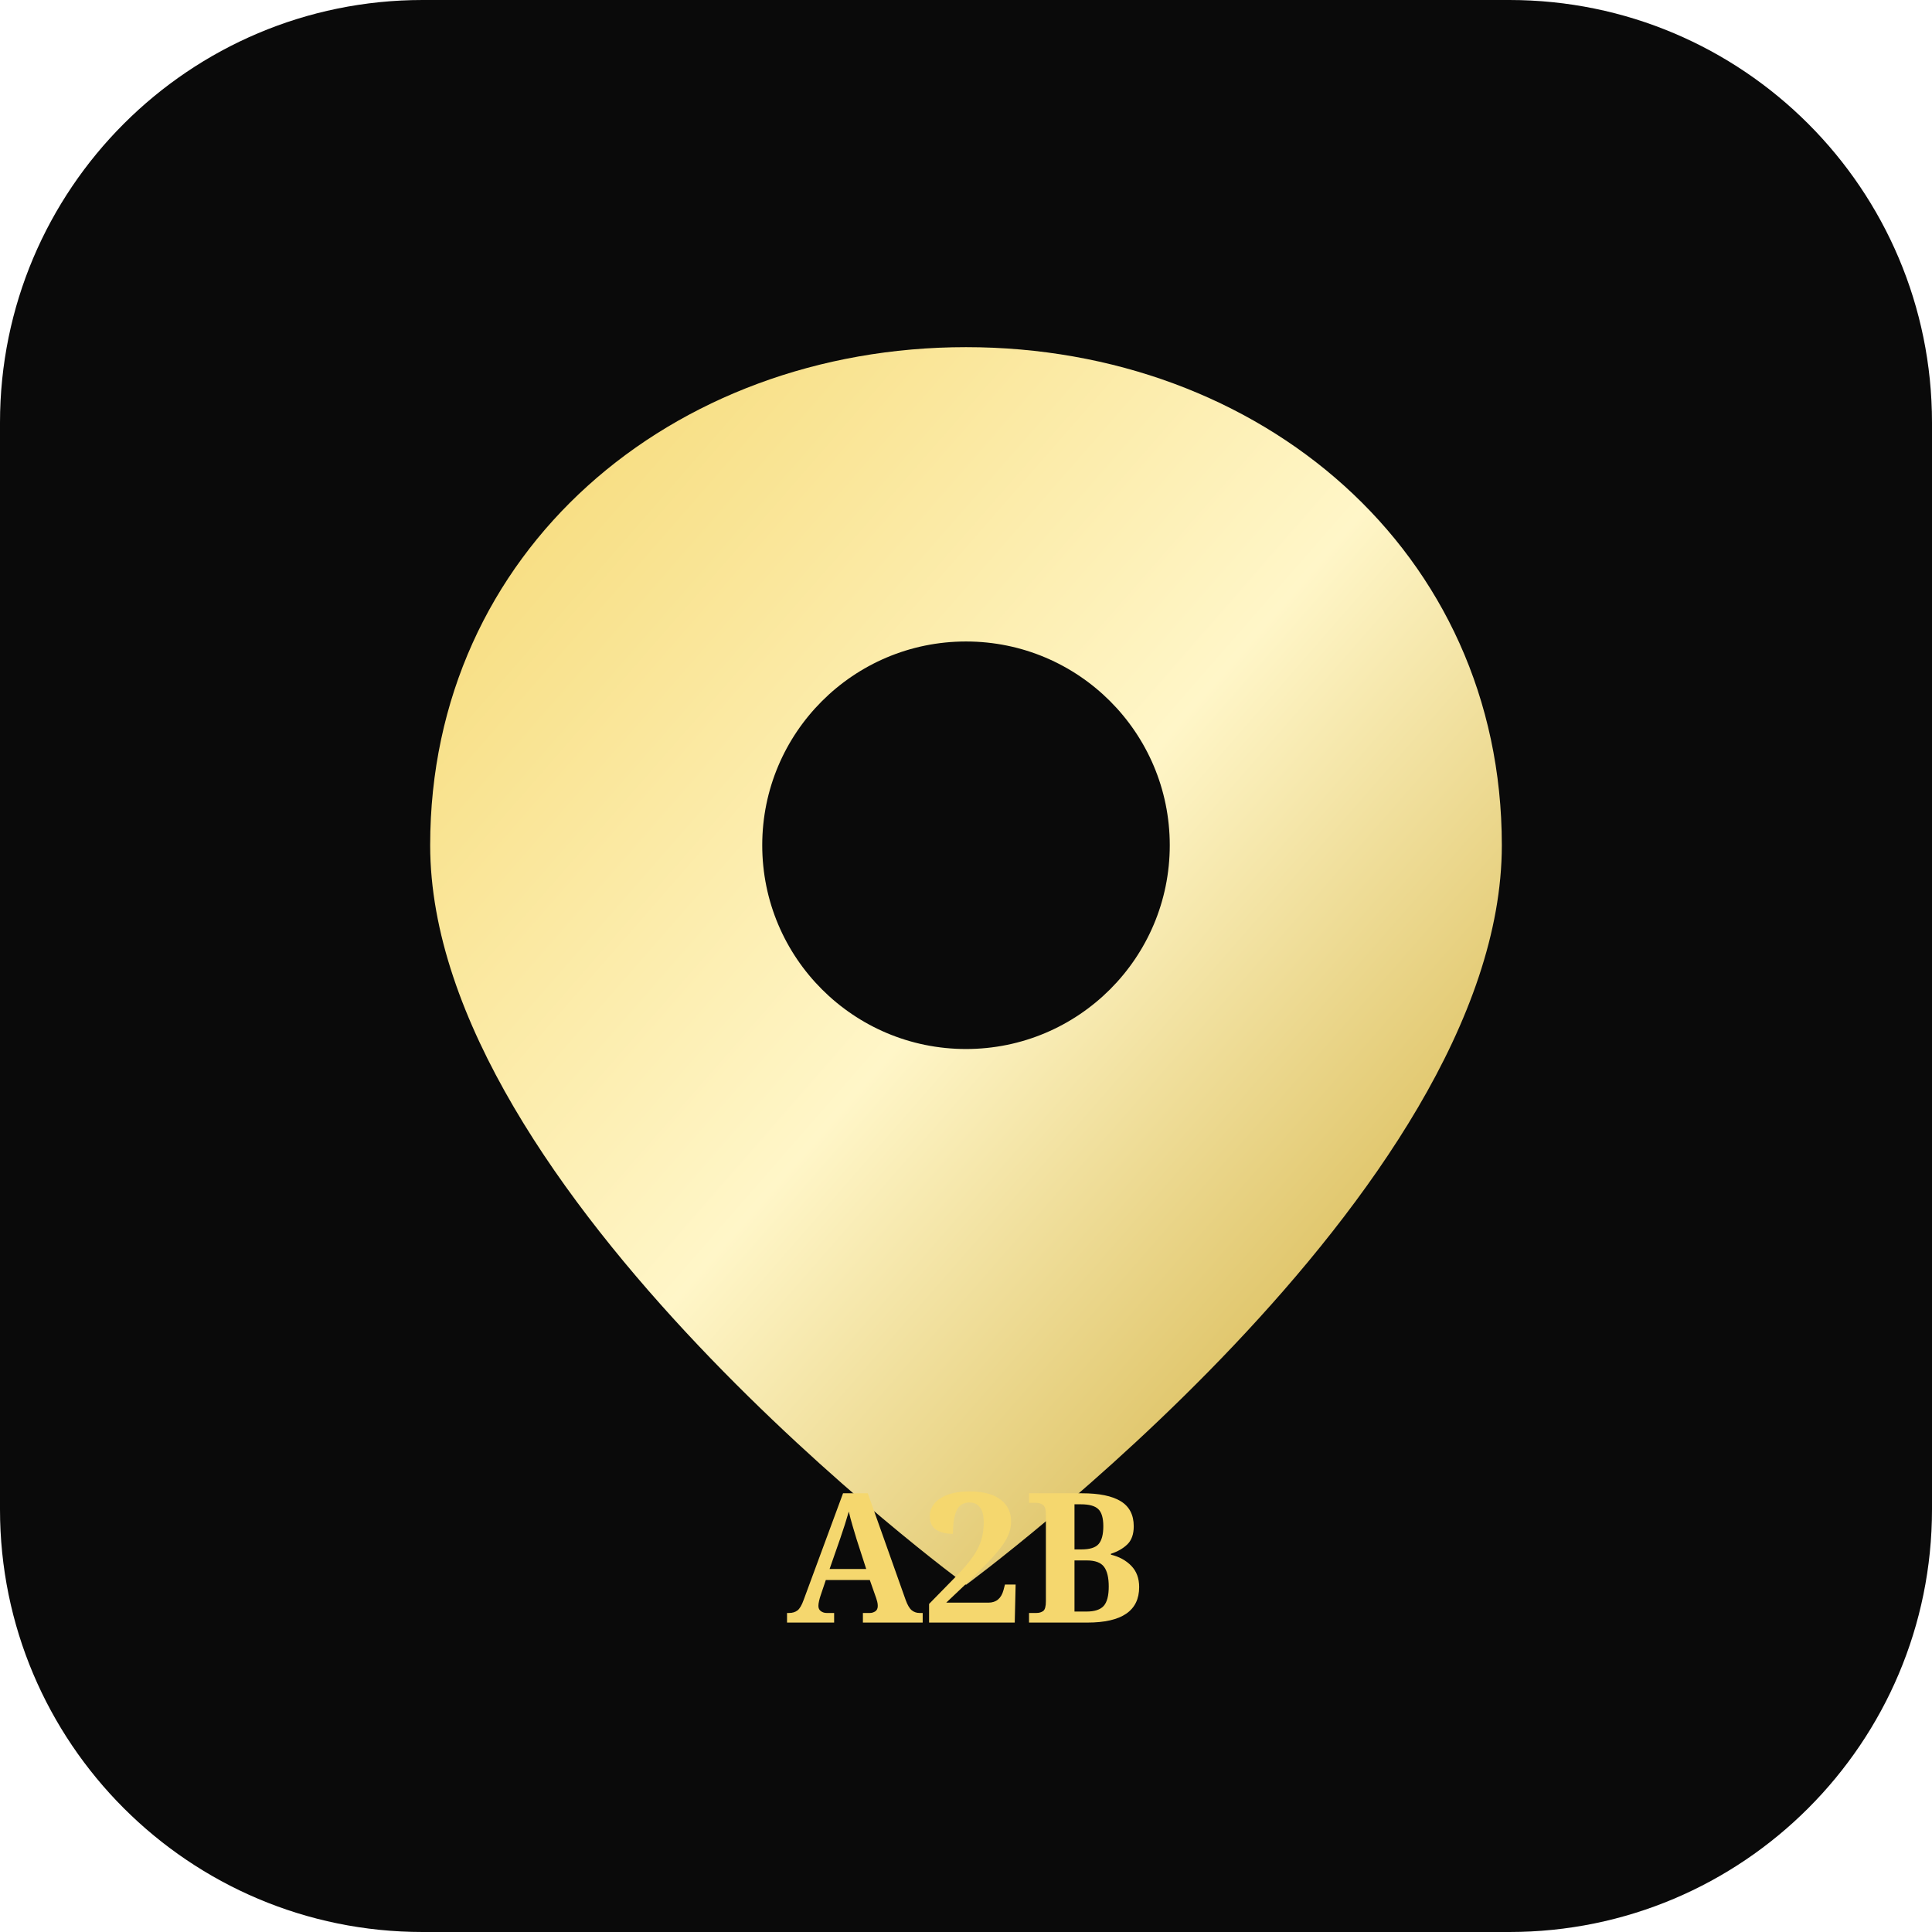
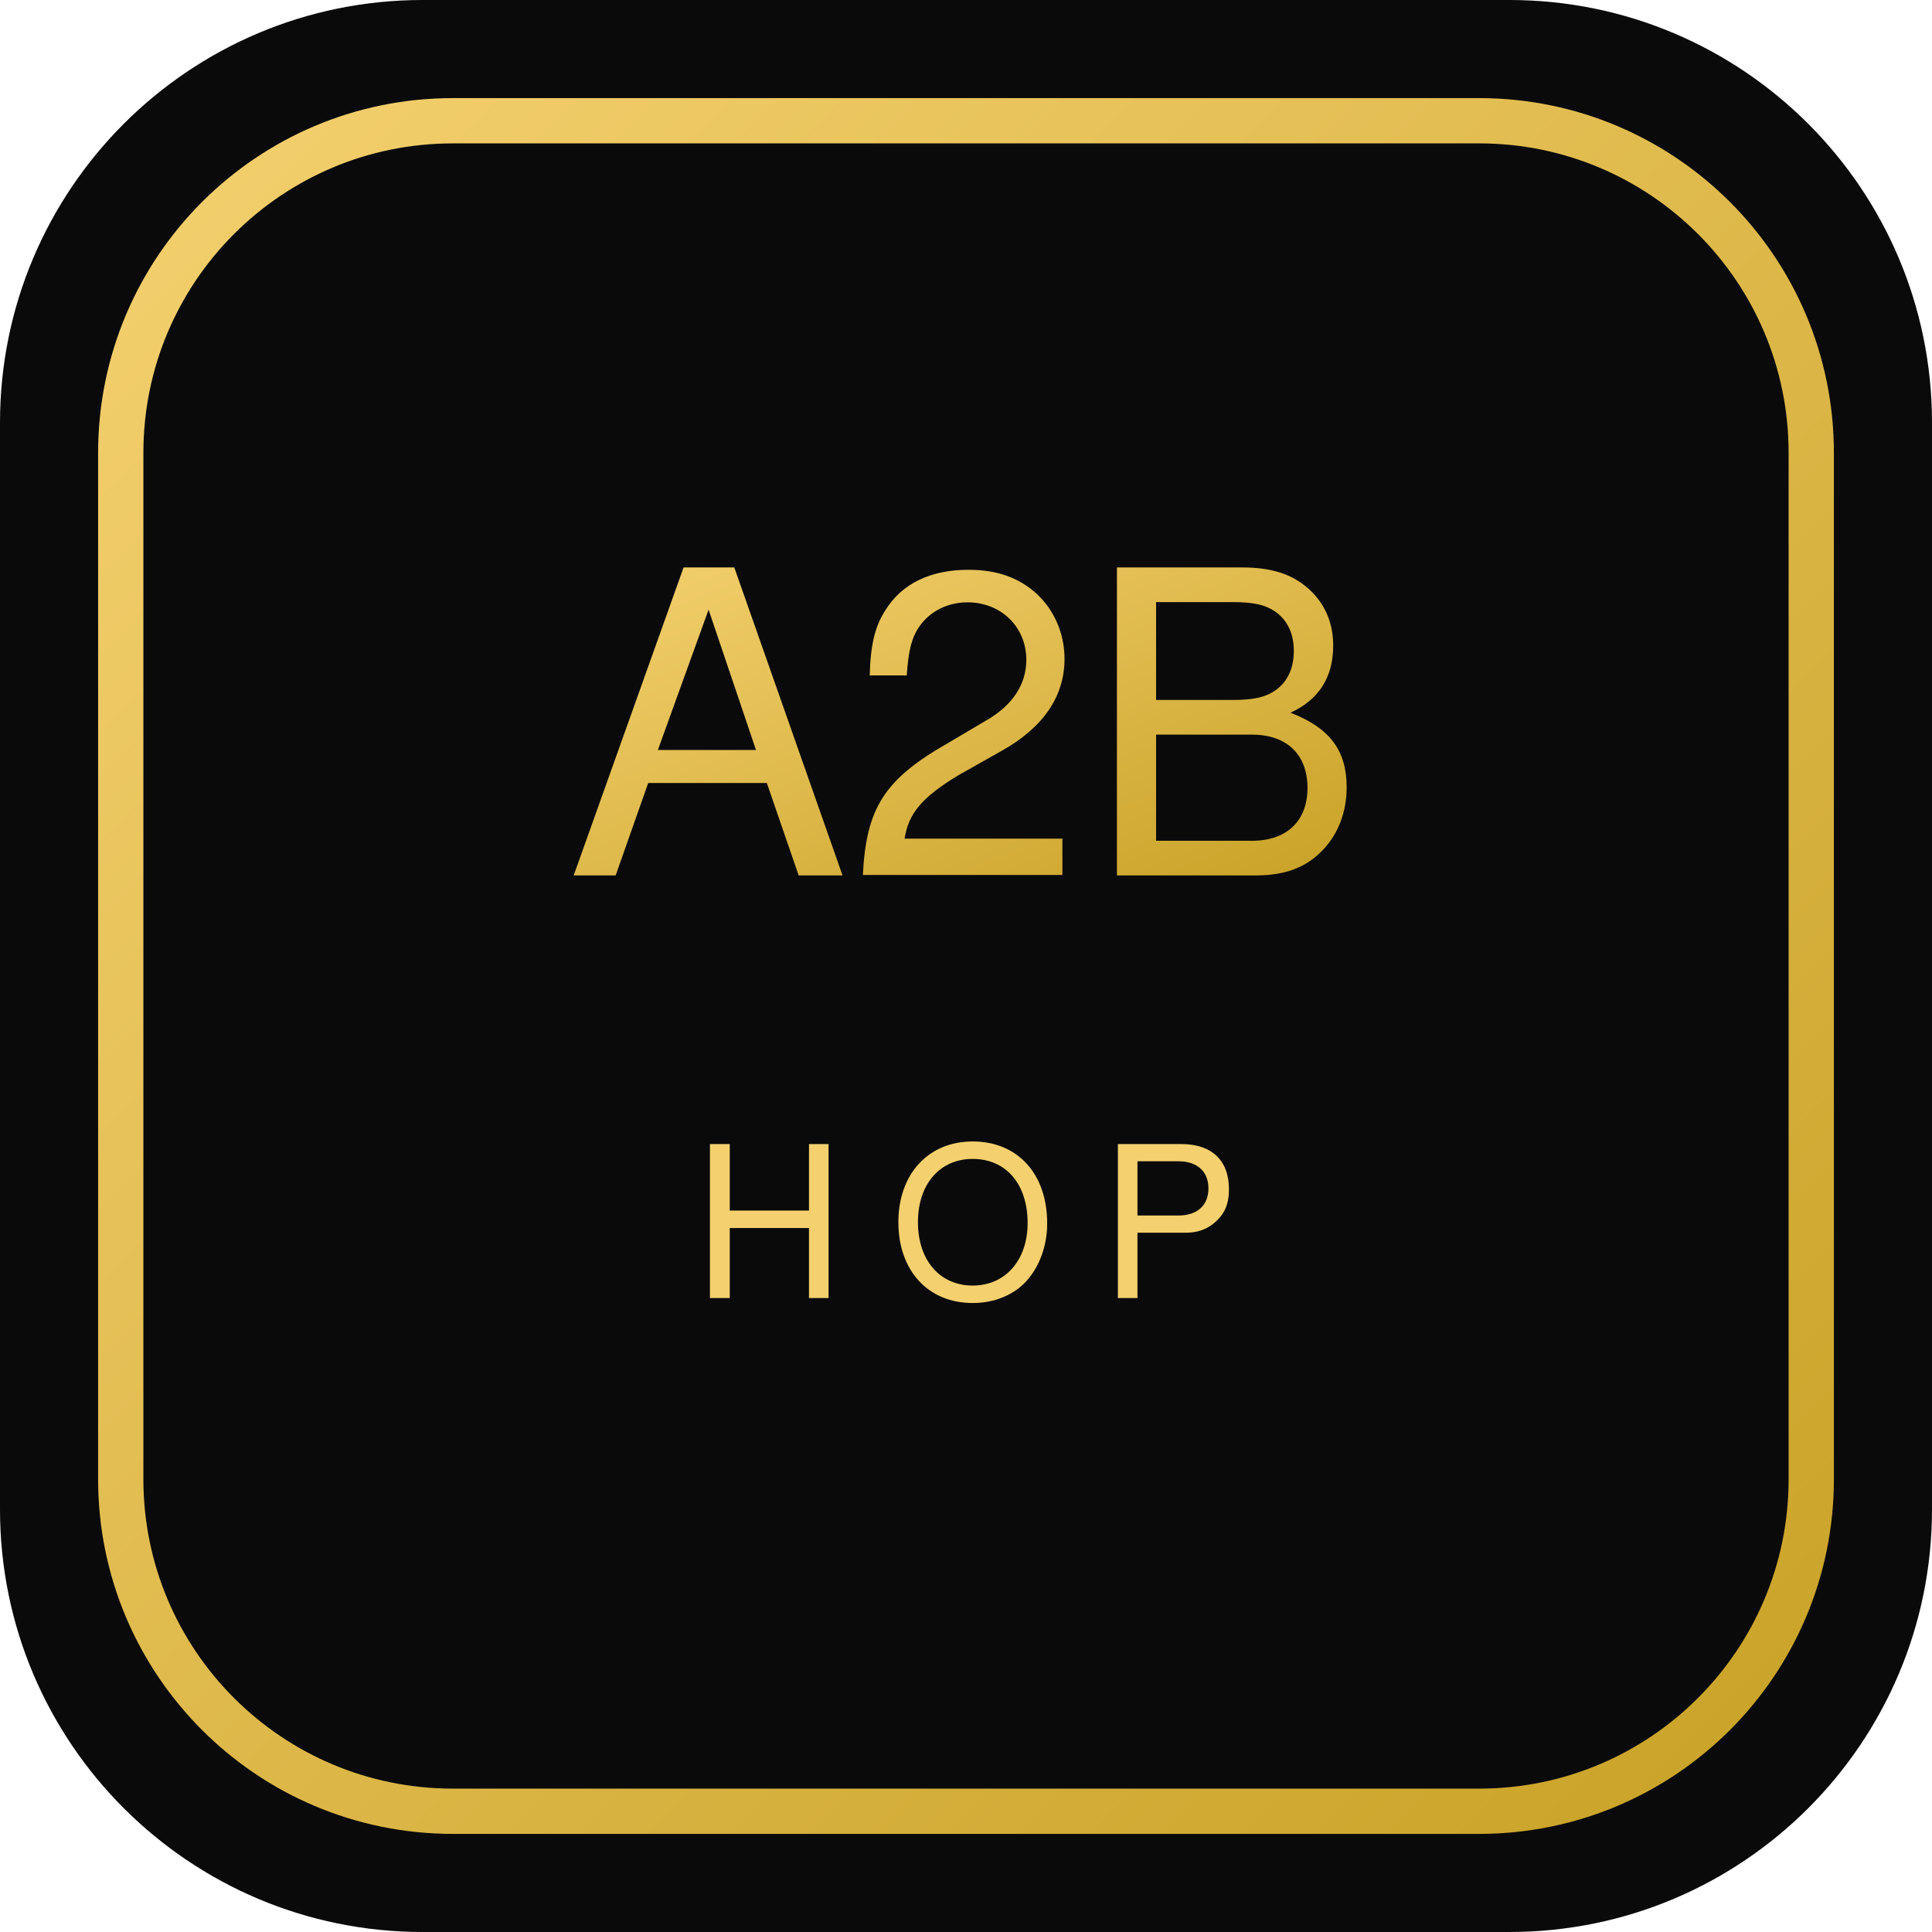
- <svg xmlns="http://www.w3.org/2000/svg" viewBox="0 0 512 512">
+ <svg xmlns="http://www.w3.org/2000/svg" viewBox="0 0 128 128">
  <defs>
    <linearGradient id="g" x1="0" y1="0" x2="1" y2="1">
-       <stop offset="0" stop-color="#f5d76e" />
-       <stop offset="0.5" stop-color="#fff6c8" />
+       <stop offset="0" stop-color="#f4d06f" />
      <stop offset="1" stop-color="#c9a227" />
    </linearGradient>
  </defs>
-   <rect width="512" height="512" rx="112" fill="#0a0a0a" />
-   <path d="M256 92c-78 0-142 54-142 132 0 92 142 196 142 196s142-104 142-196c0-78-64-132-142-132zm0 186a54 54 0 1 1 0-108 54 54 0 0 1 0 108z" fill="url(#g)" />
-   <text x="256" y="430" text-anchor="middle" font-family="Georgia,serif" font-size="48" font-weight="700" fill="#f5d76e">A2B</text>
+   <rect width="128" height="128" rx="28" fill="#0a0a0a" />
+   <rect x="8" y="8" width="112" height="112" rx="22" fill="none" stroke="url(#g)" stroke-width="3" />
+   <text x="64" y="58" text-anchor="middle" font-family="Arial Black, Helvetica, sans-serif" font-size="28" fill="url(#g)">A2B</text>
+   <text x="64" y="86" text-anchor="middle" font-family="Helvetica, Arial, sans-serif" font-size="14" letter-spacing="3" fill="#f4d06f">HOP</text>
</svg>
